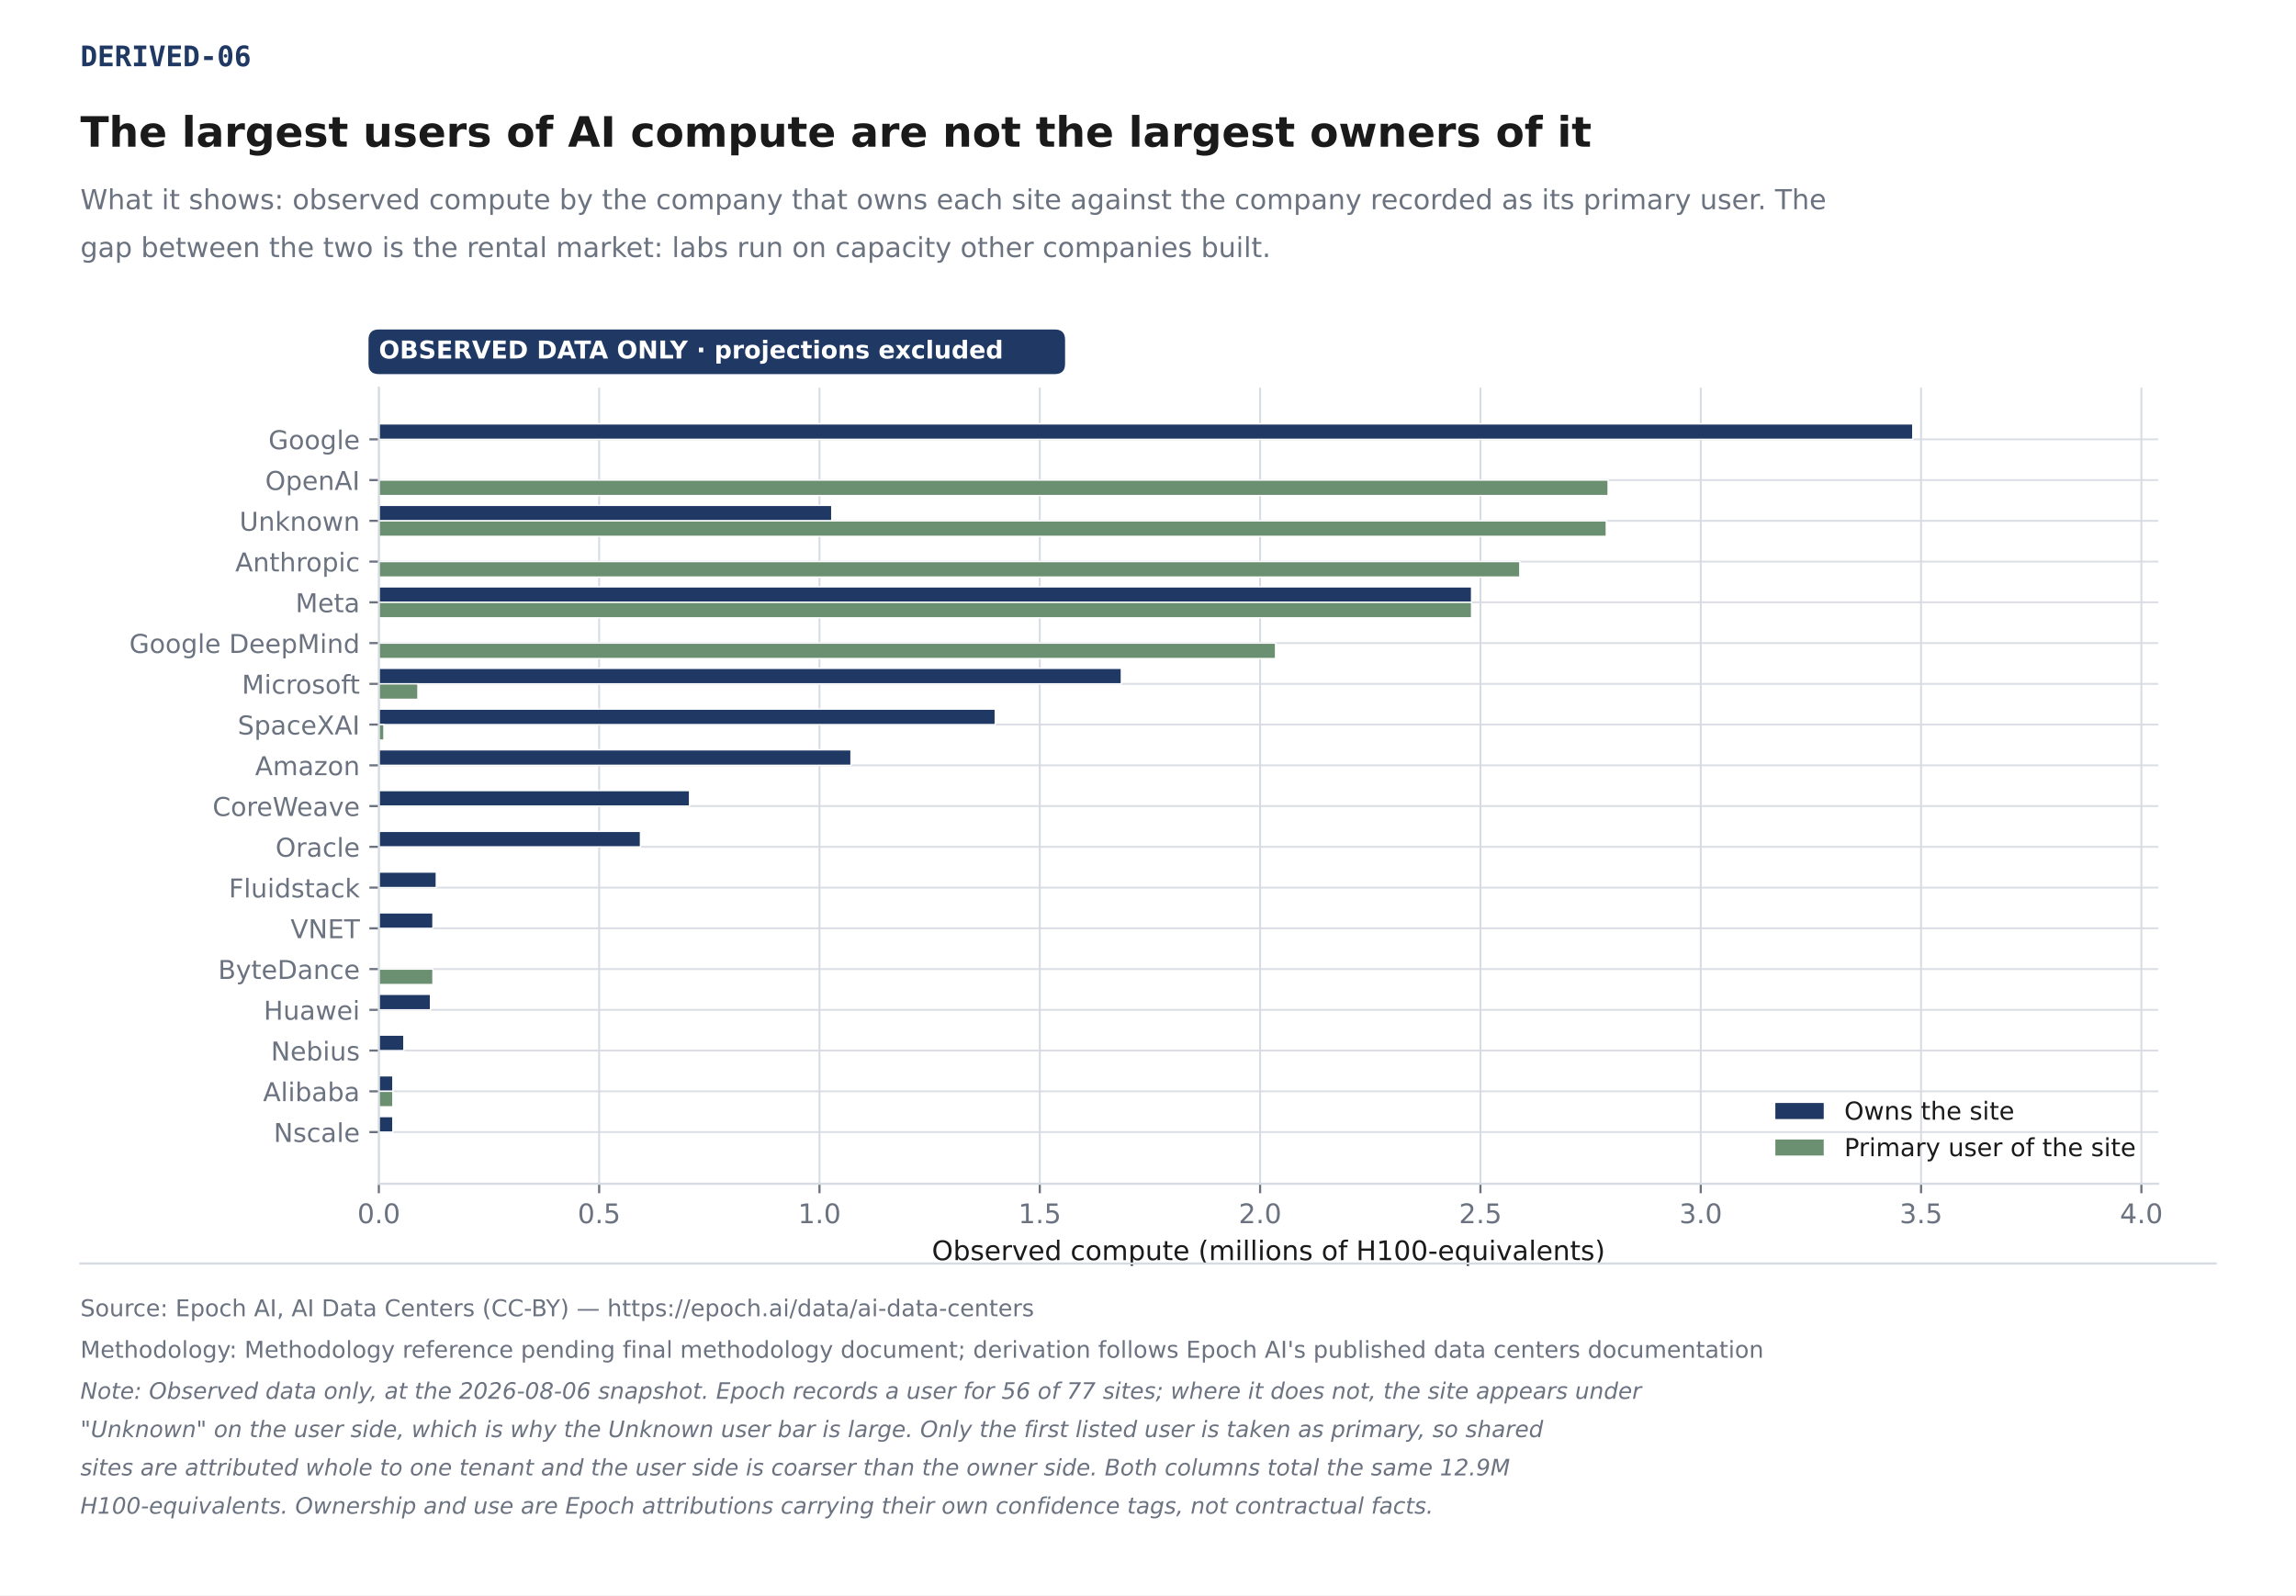
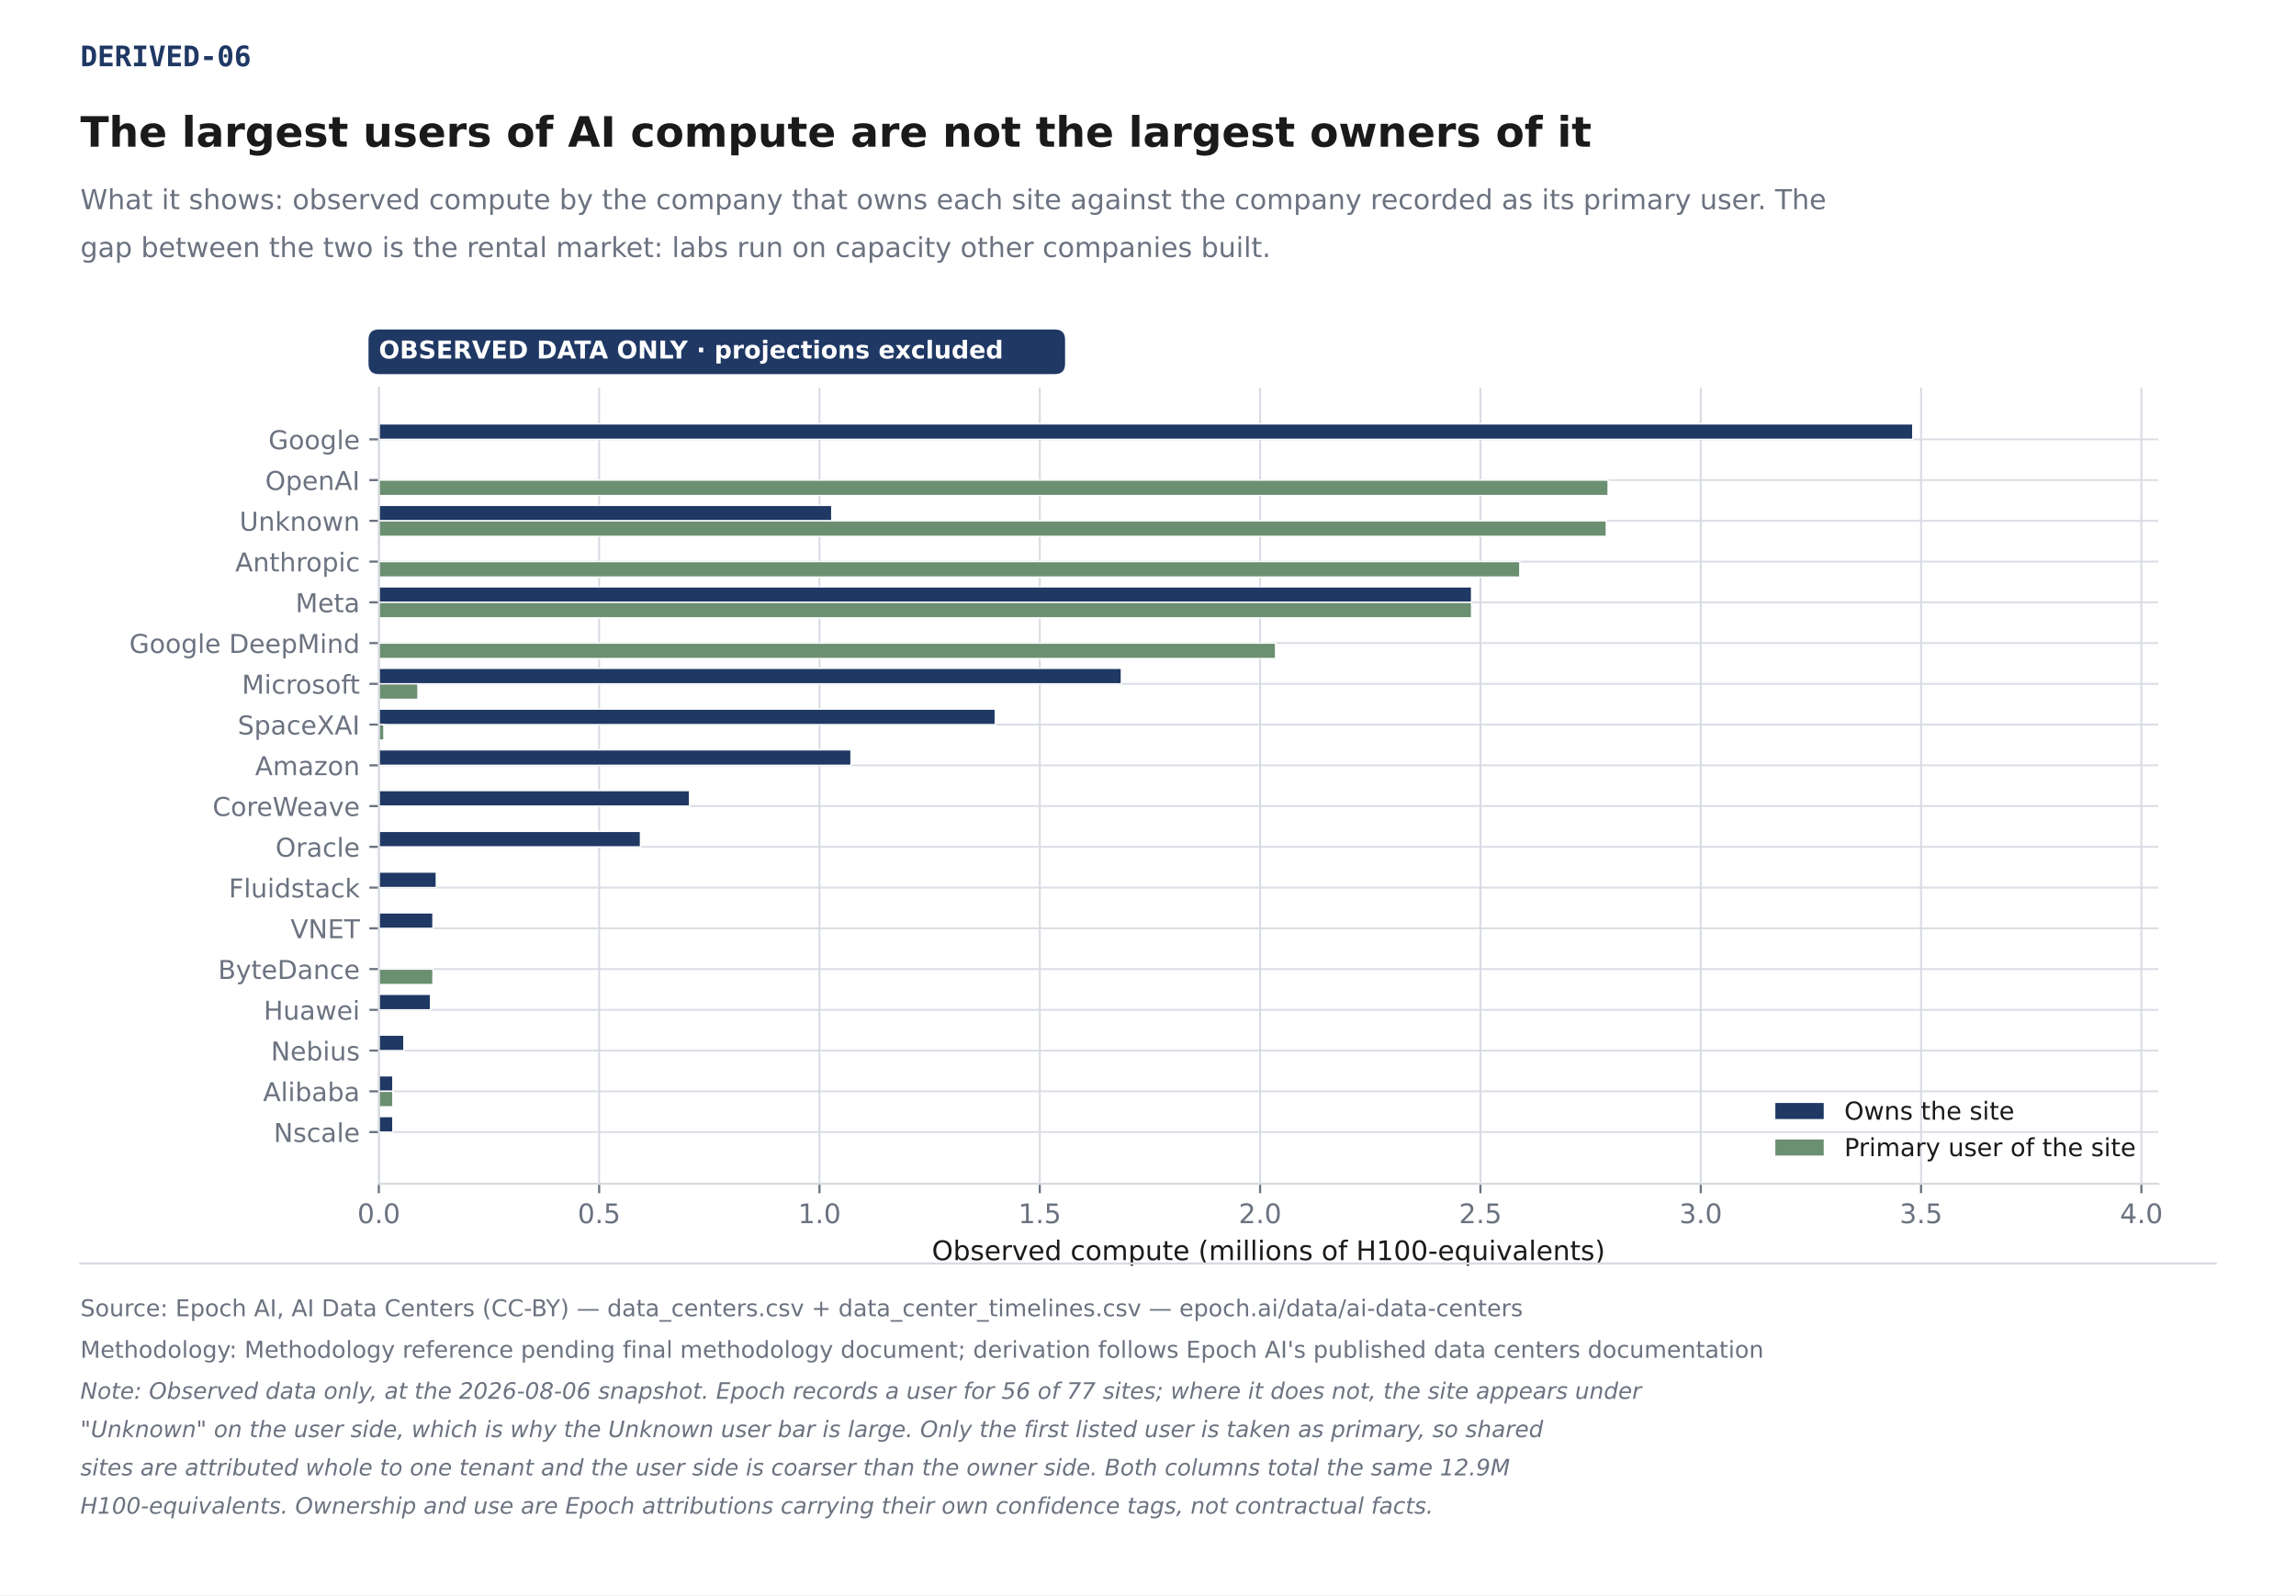
<svg xmlns="http://www.w3.org/2000/svg" xmlns:xlink="http://www.w3.org/1999/xlink" width="849.6pt" height="590.4pt" viewBox="0 0 849.6 590.4" version="1.1">
  <defs>
    <style type="text/css">*{stroke-linejoin: round; stroke-linecap: butt}</style>
  </defs>
  <g id="figure_1">
    <g id="patch_1">
      <path d="M 0 590.4  L 849.6 590.4  L 849.6 0  L 0 0  z " style="fill: #ffffff" />
    </g>
    <g id="axes_1">
      <g id="patch_2">
        <path d="M 140.184 438.077  L 798.624 438.077  L 798.624 143.467  L 140.184 143.467  z " style="fill: #ffffff" />
      </g>
      <g id="matplotlib.axis_1">
        <g id="xtick_1">
          <g id="line2d_1">
            <path d="M 140.184 438.077  L 140.184 143.467  " clip-path="url(#p15b3610a5f)" style="fill: none; stroke: #d7dbe2; stroke-width: 0.7; stroke-linecap: square" />
          </g>
          <g id="line2d_2">
            <defs>
              <path id="ma3a00a99b0" d="M 0 0  L 0 3.5  " style="stroke: #6b7280; stroke-width: 0.8" />
            </defs>
            <g>
              <use xlink:href="#ma3a00a99b0" x="140.184" y="438.077" style="fill: #6b7280; stroke: #6b7280; stroke-width: 0.8" />
            </g>
          </g>
          <g id="text_1">
            <text style="fill: #6b7280; font: 10px 'DejaVu Sans', 'Arial', 'Helvetica', sans-serif; text-anchor: middle" x="140.184" y="452.675" transform="rotate(-0 140.184 452.6752)">0.0</text>
          </g>
        </g>
        <g id="xtick_2">
          <g id="line2d_3">
            <path d="M 221.709 438.077  L 221.709 143.467  " clip-path="url(#p15b3610a5f)" style="fill: none; stroke: #d7dbe2; stroke-width: 0.7; stroke-linecap: square" />
          </g>
          <g id="line2d_4">
            <g>
              <use xlink:href="#ma3a00a99b0" x="221.709" y="438.077" style="fill: #6b7280; stroke: #6b7280; stroke-width: 0.8" />
            </g>
          </g>
          <g id="text_2">
            <text style="fill: #6b7280; font: 10px 'DejaVu Sans', 'Arial', 'Helvetica', sans-serif; text-anchor: middle" x="221.709" y="452.675" transform="rotate(-0 221.7094 452.6752)">0.5</text>
          </g>
        </g>
        <g id="xtick_3">
          <g id="line2d_5">
            <path d="M 303.235 438.077  L 303.235 143.467  " clip-path="url(#p15b3610a5f)" style="fill: none; stroke: #d7dbe2; stroke-width: 0.7; stroke-linecap: square" />
          </g>
          <g id="line2d_6">
            <g>
              <use xlink:href="#ma3a00a99b0" x="303.235" y="438.077" style="fill: #6b7280; stroke: #6b7280; stroke-width: 0.8" />
            </g>
          </g>
          <g id="text_3">
            <text style="fill: #6b7280; font: 10px 'DejaVu Sans', 'Arial', 'Helvetica', sans-serif; text-anchor: middle" x="303.235" y="452.675" transform="rotate(-0 303.2348 452.6752)">1.0</text>
          </g>
        </g>
        <g id="xtick_4">
          <g id="line2d_7">
            <path d="M 384.76 438.077  L 384.76 143.467  " clip-path="url(#p15b3610a5f)" style="fill: none; stroke: #d7dbe2; stroke-width: 0.7; stroke-linecap: square" />
          </g>
          <g id="line2d_8">
            <g>
              <use xlink:href="#ma3a00a99b0" x="384.76" y="438.077" style="fill: #6b7280; stroke: #6b7280; stroke-width: 0.8" />
            </g>
          </g>
          <g id="text_4">
            <text style="fill: #6b7280; font: 10px 'DejaVu Sans', 'Arial', 'Helvetica', sans-serif; text-anchor: middle" x="384.76" y="452.675" transform="rotate(-0 384.7603 452.6752)">1.5</text>
          </g>
        </g>
        <g id="xtick_5">
          <g id="line2d_9">
            <path d="M 466.286 438.077  L 466.286 143.467  " clip-path="url(#p15b3610a5f)" style="fill: none; stroke: #d7dbe2; stroke-width: 0.7; stroke-linecap: square" />
          </g>
          <g id="line2d_10">
            <g>
              <use xlink:href="#ma3a00a99b0" x="466.286" y="438.077" style="fill: #6b7280; stroke: #6b7280; stroke-width: 0.8" />
            </g>
          </g>
          <g id="text_5">
            <text style="fill: #6b7280; font: 10px 'DejaVu Sans', 'Arial', 'Helvetica', sans-serif; text-anchor: middle" x="466.286" y="452.675" transform="rotate(-0 466.2857 452.6752)">2.0</text>
          </g>
        </g>
        <g id="xtick_6">
          <g id="line2d_11">
            <path d="M 547.811 438.077  L 547.811 143.467  " clip-path="url(#p15b3610a5f)" style="fill: none; stroke: #d7dbe2; stroke-width: 0.7; stroke-linecap: square" />
          </g>
          <g id="line2d_12">
            <g>
              <use xlink:href="#ma3a00a99b0" x="547.811" y="438.077" style="fill: #6b7280; stroke: #6b7280; stroke-width: 0.8" />
            </g>
          </g>
          <g id="text_6">
            <text style="fill: #6b7280; font: 10px 'DejaVu Sans', 'Arial', 'Helvetica', sans-serif; text-anchor: middle" x="547.811" y="452.675" transform="rotate(-0 547.8111 452.6752)">2.5</text>
          </g>
        </g>
        <g id="xtick_7">
          <g id="line2d_13">
            <path d="M 629.337 438.077  L 629.337 143.467  " clip-path="url(#p15b3610a5f)" style="fill: none; stroke: #d7dbe2; stroke-width: 0.7; stroke-linecap: square" />
          </g>
          <g id="line2d_14">
            <g>
              <use xlink:href="#ma3a00a99b0" x="629.337" y="438.077" style="fill: #6b7280; stroke: #6b7280; stroke-width: 0.8" />
            </g>
          </g>
          <g id="text_7">
            <text style="fill: #6b7280; font: 10px 'DejaVu Sans', 'Arial', 'Helvetica', sans-serif; text-anchor: middle" x="629.337" y="452.675" transform="rotate(-0 629.3365 452.6752)">3.0</text>
          </g>
        </g>
        <g id="xtick_8">
          <g id="line2d_15">
            <path d="M 710.862 438.077  L 710.862 143.467  " clip-path="url(#p15b3610a5f)" style="fill: none; stroke: #d7dbe2; stroke-width: 0.7; stroke-linecap: square" />
          </g>
          <g id="line2d_16">
            <g>
              <use xlink:href="#ma3a00a99b0" x="710.862" y="438.077" style="fill: #6b7280; stroke: #6b7280; stroke-width: 0.8" />
            </g>
          </g>
          <g id="text_8">
            <text style="fill: #6b7280; font: 10px 'DejaVu Sans', 'Arial', 'Helvetica', sans-serif; text-anchor: middle" x="710.862" y="452.675" transform="rotate(-0 710.862 452.6752)">3.5</text>
          </g>
        </g>
        <g id="xtick_9">
          <g id="line2d_17">
            <path d="M 792.387 438.077  L 792.387 143.467  " clip-path="url(#p15b3610a5f)" style="fill: none; stroke: #d7dbe2; stroke-width: 0.7; stroke-linecap: square" />
          </g>
          <g id="line2d_18">
            <g>
              <use xlink:href="#ma3a00a99b0" x="792.387" y="438.077" style="fill: #6b7280; stroke: #6b7280; stroke-width: 0.8" />
            </g>
          </g>
          <g id="text_9">
            <text style="fill: #6b7280; font: 10px 'DejaVu Sans', 'Arial', 'Helvetica', sans-serif; text-anchor: middle" x="792.387" y="452.675" transform="rotate(-0 792.3874 452.6752)">4.0</text>
          </g>
        </g>
        <g id="text_10">
          <text style="fill: #1a1a1a; font: 10px 'DejaVu Sans', 'Arial', 'Helvetica', sans-serif; text-anchor: middle" x="469.404" y="466.353" transform="rotate(-0 469.404 466.3534)">Observed compute (millions of H100-equivalents)</text>
        </g>
      </g>
      <g id="matplotlib.axis_2">
        <g id="ytick_1">
          <g id="line2d_19">
            <path d="M 140.184 162.589  L 798.624 162.589  " clip-path="url(#p15b3610a5f)" style="fill: none; stroke: #d7dbe2; stroke-opacity: 0.9; stroke-width: 0.7; stroke-linecap: square" />
          </g>
          <g id="line2d_20">
            <defs>
              <path id="mdfe75e7a28" d="M 0 0  L -3.5 0  " style="stroke: #6b7280; stroke-width: 0.8" />
            </defs>
            <g>
              <use xlink:href="#mdfe75e7a28" x="140.184" y="162.589" style="fill: #6b7280; stroke: #6b7280; stroke-width: 0.8" />
            </g>
          </g>
          <g id="text_11">
            <text style="fill: #6b7280; font: 9.6px 'DejaVu Sans', 'Arial', 'Helvetica', sans-serif; text-anchor: end" x="133.184" y="166.236" transform="rotate(-0 133.184 166.2363)">Google</text>
          </g>
        </g>
        <g id="ytick_2">
          <g id="line2d_21">
            <path d="M 140.184 177.669  L 798.624 177.669  " clip-path="url(#p15b3610a5f)" style="fill: none; stroke: #d7dbe2; stroke-opacity: 0.9; stroke-width: 0.7; stroke-linecap: square" />
          </g>
          <g id="line2d_22">
            <g>
              <use xlink:href="#mdfe75e7a28" x="140.184" y="177.669" style="fill: #6b7280; stroke: #6b7280; stroke-width: 0.8" />
            </g>
          </g>
          <g id="text_12">
            <text style="fill: #6b7280; font: 9.6px 'DejaVu Sans', 'Arial', 'Helvetica', sans-serif; text-anchor: end" x="133.184" y="181.317" transform="rotate(-0 133.184 181.3167)">OpenAI</text>
          </g>
        </g>
        <g id="ytick_3">
          <g id="line2d_23">
            <path d="M 140.184 192.75  L 798.624 192.75  " clip-path="url(#p15b3610a5f)" style="fill: none; stroke: #d7dbe2; stroke-opacity: 0.9; stroke-width: 0.7; stroke-linecap: square" />
          </g>
          <g id="line2d_24">
            <g>
              <use xlink:href="#mdfe75e7a28" x="140.184" y="192.75" style="fill: #6b7280; stroke: #6b7280; stroke-width: 0.8" />
            </g>
          </g>
          <g id="text_13">
            <text style="fill: #6b7280; font: 9.6px 'DejaVu Sans', 'Arial', 'Helvetica', sans-serif; text-anchor: end" x="133.184" y="196.397" transform="rotate(-0 133.184 196.397)">Unknown</text>
          </g>
        </g>
        <g id="ytick_4">
          <g id="line2d_25">
            <path d="M 140.184 207.83  L 798.624 207.83  " clip-path="url(#p15b3610a5f)" style="fill: none; stroke: #d7dbe2; stroke-opacity: 0.9; stroke-width: 0.7; stroke-linecap: square" />
          </g>
          <g id="line2d_26">
            <g>
              <use xlink:href="#mdfe75e7a28" x="140.184" y="207.83" style="fill: #6b7280; stroke: #6b7280; stroke-width: 0.8" />
            </g>
          </g>
          <g id="text_14">
            <text style="fill: #6b7280; font: 9.6px 'DejaVu Sans', 'Arial', 'Helvetica', sans-serif; text-anchor: end" x="133.184" y="211.477" transform="rotate(-0 133.184 211.4774)">Anthropic</text>
          </g>
        </g>
        <g id="ytick_5">
          <g id="line2d_27">
            <path d="M 140.184 222.91  L 798.624 222.91  " clip-path="url(#p15b3610a5f)" style="fill: none; stroke: #d7dbe2; stroke-opacity: 0.9; stroke-width: 0.7; stroke-linecap: square" />
          </g>
          <g id="line2d_28">
            <g>
              <use xlink:href="#mdfe75e7a28" x="140.184" y="222.91" style="fill: #6b7280; stroke: #6b7280; stroke-width: 0.8" />
            </g>
          </g>
          <g id="text_15">
            <text style="fill: #6b7280; font: 9.6px 'DejaVu Sans', 'Arial', 'Helvetica', sans-serif; text-anchor: end" x="133.184" y="226.558" transform="rotate(-0 133.184 226.5577)">Meta</text>
          </g>
        </g>
        <g id="ytick_6">
          <g id="line2d_29">
            <path d="M 140.184 237.991  L 798.624 237.991  " clip-path="url(#p15b3610a5f)" style="fill: none; stroke: #d7dbe2; stroke-opacity: 0.9; stroke-width: 0.7; stroke-linecap: square" />
          </g>
          <g id="line2d_30">
            <g>
              <use xlink:href="#mdfe75e7a28" x="140.184" y="237.991" style="fill: #6b7280; stroke: #6b7280; stroke-width: 0.8" />
            </g>
          </g>
          <g id="text_16">
            <text style="fill: #6b7280; font: 9.6px 'DejaVu Sans', 'Arial', 'Helvetica', sans-serif; text-anchor: end" x="133.184" y="241.638" transform="rotate(-0 133.184 241.638)">Google DeepMind</text>
          </g>
        </g>
        <g id="ytick_7">
          <g id="line2d_31">
            <path d="M 140.184 253.071  L 798.624 253.071  " clip-path="url(#p15b3610a5f)" style="fill: none; stroke: #d7dbe2; stroke-opacity: 0.9; stroke-width: 0.7; stroke-linecap: square" />
          </g>
          <g id="line2d_32">
            <g>
              <use xlink:href="#mdfe75e7a28" x="140.184" y="253.071" style="fill: #6b7280; stroke: #6b7280; stroke-width: 0.8" />
            </g>
          </g>
          <g id="text_17">
            <text style="fill: #6b7280; font: 9.6px 'DejaVu Sans', 'Arial', 'Helvetica', sans-serif; text-anchor: end" x="133.184" y="256.718" transform="rotate(-0 133.184 256.7184)">Microsoft</text>
          </g>
        </g>
        <g id="ytick_8">
          <g id="line2d_33">
            <path d="M 140.184 268.151  L 798.624 268.151  " clip-path="url(#p15b3610a5f)" style="fill: none; stroke: #d7dbe2; stroke-opacity: 0.9; stroke-width: 0.7; stroke-linecap: square" />
          </g>
          <g id="line2d_34">
            <g>
              <use xlink:href="#mdfe75e7a28" x="140.184" y="268.151" style="fill: #6b7280; stroke: #6b7280; stroke-width: 0.8" />
            </g>
          </g>
          <g id="text_18">
            <text style="fill: #6b7280; font: 9.6px 'DejaVu Sans', 'Arial', 'Helvetica', sans-serif; text-anchor: end" x="133.184" y="271.799" transform="rotate(-0 133.184 271.7987)">SpaceXAI</text>
          </g>
        </g>
        <g id="ytick_9">
          <g id="line2d_35">
            <path d="M 140.184 283.232  L 798.624 283.232  " clip-path="url(#p15b3610a5f)" style="fill: none; stroke: #d7dbe2; stroke-opacity: 0.9; stroke-width: 0.7; stroke-linecap: square" />
          </g>
          <g id="line2d_36">
            <g>
              <use xlink:href="#mdfe75e7a28" x="140.184" y="283.232" style="fill: #6b7280; stroke: #6b7280; stroke-width: 0.8" />
            </g>
          </g>
          <g id="text_19">
            <text style="fill: #6b7280; font: 9.6px 'DejaVu Sans', 'Arial', 'Helvetica', sans-serif; text-anchor: end" x="133.184" y="286.879" transform="rotate(-0 133.184 286.8791)">Amazon</text>
          </g>
        </g>
        <g id="ytick_10">
          <g id="line2d_37">
            <path d="M 140.184 298.312  L 798.624 298.312  " clip-path="url(#p15b3610a5f)" style="fill: none; stroke: #d7dbe2; stroke-opacity: 0.9; stroke-width: 0.7; stroke-linecap: square" />
          </g>
          <g id="line2d_38">
            <g>
              <use xlink:href="#mdfe75e7a28" x="140.184" y="298.312" style="fill: #6b7280; stroke: #6b7280; stroke-width: 0.8" />
            </g>
          </g>
          <g id="text_20">
            <text style="fill: #6b7280; font: 9.6px 'DejaVu Sans', 'Arial', 'Helvetica', sans-serif; text-anchor: end" x="133.184" y="301.959" transform="rotate(-0 133.184 301.9594)">CoreWeave</text>
          </g>
        </g>
        <g id="ytick_11">
          <g id="line2d_39">
            <path d="M 140.184 313.393  L 798.624 313.393  " clip-path="url(#p15b3610a5f)" style="fill: none; stroke: #d7dbe2; stroke-opacity: 0.9; stroke-width: 0.7; stroke-linecap: square" />
          </g>
          <g id="line2d_40">
            <g>
              <use xlink:href="#mdfe75e7a28" x="140.184" y="313.393" style="fill: #6b7280; stroke: #6b7280; stroke-width: 0.8" />
            </g>
          </g>
          <g id="text_21">
            <text style="fill: #6b7280; font: 9.6px 'DejaVu Sans', 'Arial', 'Helvetica', sans-serif; text-anchor: end" x="133.184" y="317.04" transform="rotate(-0 133.184 317.0398)">Oracle</text>
          </g>
        </g>
        <g id="ytick_12">
          <g id="line2d_41">
            <path d="M 140.184 328.473  L 798.624 328.473  " clip-path="url(#p15b3610a5f)" style="fill: none; stroke: #d7dbe2; stroke-opacity: 0.9; stroke-width: 0.7; stroke-linecap: square" />
          </g>
          <g id="line2d_42">
            <g>
              <use xlink:href="#mdfe75e7a28" x="140.184" y="328.473" style="fill: #6b7280; stroke: #6b7280; stroke-width: 0.8" />
            </g>
          </g>
          <g id="text_22">
            <text style="fill: #6b7280; font: 9.6px 'DejaVu Sans', 'Arial', 'Helvetica', sans-serif; text-anchor: end" x="133.184" y="332.12" transform="rotate(-0 133.184 332.1201)">Fluidstack</text>
          </g>
        </g>
        <g id="ytick_13">
          <g id="line2d_43">
            <path d="M 140.184 343.553  L 798.624 343.553  " clip-path="url(#p15b3610a5f)" style="fill: none; stroke: #d7dbe2; stroke-opacity: 0.9; stroke-width: 0.7; stroke-linecap: square" />
          </g>
          <g id="line2d_44">
            <g>
              <use xlink:href="#mdfe75e7a28" x="140.184" y="343.553" style="fill: #6b7280; stroke: #6b7280; stroke-width: 0.8" />
            </g>
          </g>
          <g id="text_23">
            <text style="fill: #6b7280; font: 9.6px 'DejaVu Sans', 'Arial', 'Helvetica', sans-serif; text-anchor: end" x="133.184" y="347.2" transform="rotate(-0 133.184 347.2005)">VNET</text>
          </g>
        </g>
        <g id="ytick_14">
          <g id="line2d_45">
            <path d="M 140.184 358.634  L 798.624 358.634  " clip-path="url(#p15b3610a5f)" style="fill: none; stroke: #d7dbe2; stroke-opacity: 0.9; stroke-width: 0.7; stroke-linecap: square" />
          </g>
          <g id="line2d_46">
            <g>
              <use xlink:href="#mdfe75e7a28" x="140.184" y="358.634" style="fill: #6b7280; stroke: #6b7280; stroke-width: 0.8" />
            </g>
          </g>
          <g id="text_24">
            <text style="fill: #6b7280; font: 9.6px 'DejaVu Sans', 'Arial', 'Helvetica', sans-serif; text-anchor: end" x="133.184" y="362.281" transform="rotate(-0 133.184 362.2808)">ByteDance</text>
          </g>
        </g>
        <g id="ytick_15">
          <g id="line2d_47">
            <path d="M 140.184 373.714  L 798.624 373.714  " clip-path="url(#p15b3610a5f)" style="fill: none; stroke: #d7dbe2; stroke-opacity: 0.9; stroke-width: 0.7; stroke-linecap: square" />
          </g>
          <g id="line2d_48">
            <g>
              <use xlink:href="#mdfe75e7a28" x="140.184" y="373.714" style="fill: #6b7280; stroke: #6b7280; stroke-width: 0.8" />
            </g>
          </g>
          <g id="text_25">
            <text style="fill: #6b7280; font: 9.6px 'DejaVu Sans', 'Arial', 'Helvetica', sans-serif; text-anchor: end" x="133.184" y="377.361" transform="rotate(-0 133.184 377.3611)">Huawei</text>
          </g>
        </g>
        <g id="ytick_16">
          <g id="line2d_49">
            <path d="M 140.184 388.794  L 798.624 388.794  " clip-path="url(#p15b3610a5f)" style="fill: none; stroke: #d7dbe2; stroke-opacity: 0.9; stroke-width: 0.7; stroke-linecap: square" />
          </g>
          <g id="line2d_50">
            <g>
              <use xlink:href="#mdfe75e7a28" x="140.184" y="388.794" style="fill: #6b7280; stroke: #6b7280; stroke-width: 0.8" />
            </g>
          </g>
          <g id="text_26">
            <text style="fill: #6b7280; font: 9.6px 'DejaVu Sans', 'Arial', 'Helvetica', sans-serif; text-anchor: end" x="133.184" y="392.441" transform="rotate(-0 133.184 392.4415)">Nebius</text>
          </g>
        </g>
        <g id="ytick_17">
          <g id="line2d_51">
            <path d="M 140.184 403.875  L 798.624 403.875  " clip-path="url(#p15b3610a5f)" style="fill: none; stroke: #d7dbe2; stroke-opacity: 0.9; stroke-width: 0.7; stroke-linecap: square" />
          </g>
          <g id="line2d_52">
            <g>
              <use xlink:href="#mdfe75e7a28" x="140.184" y="403.875" style="fill: #6b7280; stroke: #6b7280; stroke-width: 0.8" />
            </g>
          </g>
          <g id="text_27">
            <text style="fill: #6b7280; font: 9.6px 'DejaVu Sans', 'Arial', 'Helvetica', sans-serif; text-anchor: end" x="133.184" y="407.522" transform="rotate(-0 133.184 407.5218)">Alibaba</text>
          </g>
        </g>
        <g id="ytick_18">
          <g id="line2d_53">
            <path d="M 140.184 418.955  L 798.624 418.955  " clip-path="url(#p15b3610a5f)" style="fill: none; stroke: #d7dbe2; stroke-opacity: 0.9; stroke-width: 0.7; stroke-linecap: square" />
          </g>
          <g id="line2d_54">
            <g>
              <use xlink:href="#mdfe75e7a28" x="140.184" y="418.955" style="fill: #6b7280; stroke: #6b7280; stroke-width: 0.8" />
            </g>
          </g>
          <g id="text_28">
            <text style="fill: #6b7280; font: 9.6px 'DejaVu Sans', 'Arial', 'Helvetica', sans-serif; text-anchor: end" x="133.184" y="422.602" transform="rotate(-0 133.184 422.6022)">Nscale</text>
          </g>
        </g>
      </g>
      <g id="patch_3">
        <path d="M 140.184 162.589  L 707.805 162.589  L 707.805 156.859  L 140.184 156.859  z " clip-path="url(#p15b3610a5f)" style="fill: #1f3864; stroke: #ffffff; stroke-width: 0.5; stroke-linejoin: miter" />
      </g>
      <g id="patch_4">
        <path d="M 140.184 177.669  L 140.184 177.669  L 140.184 171.939  L 140.184 171.939  z " clip-path="url(#p15b3610a5f)" style="fill: #1f3864; stroke: #ffffff; stroke-width: 0.5; stroke-linejoin: miter" />
      </g>
      <g id="patch_5">
        <path d="M 140.184 192.75  L 307.793 192.75  L 307.793 187.019  L 140.184 187.019  z " clip-path="url(#p15b3610a5f)" style="fill: #1f3864; stroke: #ffffff; stroke-width: 0.5; stroke-linejoin: miter" />
      </g>
      <g id="patch_6">
        <path d="M 140.184 207.83  L 140.184 207.83  L 140.184 202.1  L 140.184 202.1  z " clip-path="url(#p15b3610a5f)" style="fill: #1f3864; stroke: #ffffff; stroke-width: 0.5; stroke-linejoin: miter" />
      </g>
      <g id="patch_7">
        <path d="M 140.184 222.91  L 544.537 222.91  L 544.537 217.18  L 140.184 217.18  z " clip-path="url(#p15b3610a5f)" style="fill: #1f3864; stroke: #ffffff; stroke-width: 0.5; stroke-linejoin: miter" />
      </g>
      <g id="patch_8">
        <path d="M 140.184 237.991  L 140.184 237.991  L 140.184 232.26  L 140.184 232.26  z " clip-path="url(#p15b3610a5f)" style="fill: #1f3864; stroke: #ffffff; stroke-width: 0.5; stroke-linejoin: miter" />
      </g>
      <g id="patch_9">
        <path d="M 140.184 253.071  L 414.939 253.071  L 414.939 247.341  L 140.184 247.341  z " clip-path="url(#p15b3610a5f)" style="fill: #1f3864; stroke: #ffffff; stroke-width: 0.5; stroke-linejoin: miter" />
      </g>
      <g id="patch_10">
        <path d="M 140.184 268.151  L 368.282 268.151  L 368.282 262.421  L 140.184 262.421  z " clip-path="url(#p15b3610a5f)" style="fill: #1f3864; stroke: #ffffff; stroke-width: 0.5; stroke-linejoin: miter" />
      </g>
      <g id="patch_11">
        <path d="M 140.184 283.232  L 314.903 283.232  L 314.903 277.501  L 140.184 277.501  z " clip-path="url(#p15b3610a5f)" style="fill: #1f3864; stroke: #ffffff; stroke-width: 0.5; stroke-linejoin: miter" />
      </g>
      <g id="patch_12">
        <path d="M 140.184 298.312  L 255.164 298.312  L 255.164 292.582  L 140.184 292.582  z " clip-path="url(#p15b3610a5f)" style="fill: #1f3864; stroke: #ffffff; stroke-width: 0.5; stroke-linejoin: miter" />
      </g>
      <g id="patch_13">
        <path d="M 140.184 313.393  L 236.993 313.393  L 236.993 307.662  L 140.184 307.662  z " clip-path="url(#p15b3610a5f)" style="fill: #1f3864; stroke: #ffffff; stroke-width: 0.5; stroke-linejoin: miter" />
      </g>
      <g id="patch_14">
        <path d="M 140.184 328.473  L 161.441 328.473  L 161.441 322.742  L 140.184 322.742  z " clip-path="url(#p15b3610a5f)" style="fill: #1f3864; stroke: #ffffff; stroke-width: 0.5; stroke-linejoin: miter" />
      </g>
      <g id="patch_15">
        <path d="M 140.184 343.553  L 160.205 343.553  L 160.205 337.823  L 140.184 337.823  z " clip-path="url(#p15b3610a5f)" style="fill: #1f3864; stroke: #ffffff; stroke-width: 0.5; stroke-linejoin: miter" />
      </g>
      <g id="patch_16">
        <path d="M 140.184 358.634  L 140.184 358.634  L 140.184 352.903  L 140.184 352.903  z " clip-path="url(#p15b3610a5f)" style="fill: #1f3864; stroke: #ffffff; stroke-width: 0.5; stroke-linejoin: miter" />
      </g>
      <g id="patch_17">
        <path d="M 140.184 373.714  L 159.299 373.714  L 159.299 367.983  L 140.184 367.983  z " clip-path="url(#p15b3610a5f)" style="fill: #1f3864; stroke: #ffffff; stroke-width: 0.5; stroke-linejoin: miter" />
      </g>
      <g id="patch_18">
        <path d="M 140.184 388.794  L 149.453 388.794  L 149.453 383.064  L 140.184 383.064  z " clip-path="url(#p15b3610a5f)" style="fill: #1f3864; stroke: #ffffff; stroke-width: 0.5; stroke-linejoin: miter" />
      </g>
      <g id="patch_19">
        <path d="M 140.184 403.875  L 145.383 403.875  L 145.383 398.144  L 140.184 398.144  z " clip-path="url(#p15b3610a5f)" style="fill: #1f3864; stroke: #ffffff; stroke-width: 0.5; stroke-linejoin: miter" />
      </g>
      <g id="patch_20">
        <path d="M 140.184 418.955  L 145.375 418.955  L 145.375 413.224  L 140.184 413.224  z " clip-path="url(#p15b3610a5f)" style="fill: #1f3864; stroke: #ffffff; stroke-width: 0.5; stroke-linejoin: miter" />
      </g>
      <g id="patch_21">
        <path d="M 140.184 168.32  L 140.184 168.32  L 140.184 162.589  L 140.184 162.589  z " clip-path="url(#p15b3610a5f)" style="fill: #6b8f71; stroke: #ffffff; stroke-width: 0.5; stroke-linejoin: miter" />
      </g>
      <g id="patch_22">
        <path d="M 140.184 183.4  L 595.058 183.4  L 595.058 177.669  L 140.184 177.669  z " clip-path="url(#p15b3610a5f)" style="fill: #6b8f71; stroke: #ffffff; stroke-width: 0.5; stroke-linejoin: miter" />
      </g>
      <g id="patch_23">
        <path d="M 140.184 198.48  L 594.38 198.48  L 594.38 192.75  L 140.184 192.75  z " clip-path="url(#p15b3610a5f)" style="fill: #6b8f71; stroke: #ffffff; stroke-width: 0.5; stroke-linejoin: miter" />
      </g>
      <g id="patch_24">
        <path d="M 140.184 213.561  L 562.387 213.561  L 562.387 207.83  L 140.184 207.83  z " clip-path="url(#p15b3610a5f)" style="fill: #6b8f71; stroke: #ffffff; stroke-width: 0.5; stroke-linejoin: miter" />
      </g>
      <g id="patch_25">
        <path d="M 140.184 228.641  L 544.537 228.641  L 544.537 222.91  L 140.184 222.91  z " clip-path="url(#p15b3610a5f)" style="fill: #6b8f71; stroke: #ffffff; stroke-width: 0.5; stroke-linejoin: miter" />
      </g>
      <g id="patch_26">
        <path d="M 140.184 243.721  L 472.003 243.721  L 472.003 237.991  L 140.184 237.991  z " clip-path="url(#p15b3610a5f)" style="fill: #6b8f71; stroke: #ffffff; stroke-width: 0.5; stroke-linejoin: miter" />
      </g>
      <g id="patch_27">
        <path d="M 140.184 258.802  L 154.644 258.802  L 154.644 253.071  L 140.184 253.071  z " clip-path="url(#p15b3610a5f)" style="fill: #6b8f71; stroke: #ffffff; stroke-width: 0.5; stroke-linejoin: miter" />
      </g>
      <g id="patch_28">
        <path d="M 140.184 273.882  L 142.054 273.882  L 142.054 268.151  L 140.184 268.151  z " clip-path="url(#p15b3610a5f)" style="fill: #6b8f71; stroke: #ffffff; stroke-width: 0.5; stroke-linejoin: miter" />
      </g>
      <g id="patch_29">
        <path d="M 140.184 288.962  L 140.184 288.962  L 140.184 283.232  L 140.184 283.232  z " clip-path="url(#p15b3610a5f)" style="fill: #6b8f71; stroke: #ffffff; stroke-width: 0.5; stroke-linejoin: miter" />
      </g>
      <g id="patch_30">
        <path d="M 140.184 304.043  L 140.184 304.043  L 140.184 298.312  L 140.184 298.312  z " clip-path="url(#p15b3610a5f)" style="fill: #6b8f71; stroke: #ffffff; stroke-width: 0.5; stroke-linejoin: miter" />
      </g>
      <g id="patch_31">
        <path d="M 140.184 319.123  L 140.184 319.123  L 140.184 313.393  L 140.184 313.393  z " clip-path="url(#p15b3610a5f)" style="fill: #6b8f71; stroke: #ffffff; stroke-width: 0.5; stroke-linejoin: miter" />
      </g>
      <g id="patch_32">
        <path d="M 140.184 334.203  L 140.184 334.203  L 140.184 328.473  L 140.184 328.473  z " clip-path="url(#p15b3610a5f)" style="fill: #6b8f71; stroke: #ffffff; stroke-width: 0.5; stroke-linejoin: miter" />
      </g>
      <g id="patch_33">
        <path d="M 140.184 349.284  L 140.184 349.284  L 140.184 343.553  L 140.184 343.553  z " clip-path="url(#p15b3610a5f)" style="fill: #6b8f71; stroke: #ffffff; stroke-width: 0.5; stroke-linejoin: miter" />
      </g>
      <g id="patch_34">
        <path d="M 140.184 364.364  L 160.205 364.364  L 160.205 358.634  L 140.184 358.634  z " clip-path="url(#p15b3610a5f)" style="fill: #6b8f71; stroke: #ffffff; stroke-width: 0.5; stroke-linejoin: miter" />
      </g>
      <g id="patch_35">
        <path d="M 140.184 379.444  L 140.184 379.444  L 140.184 373.714  L 140.184 373.714  z " clip-path="url(#p15b3610a5f)" style="fill: #6b8f71; stroke: #ffffff; stroke-width: 0.5; stroke-linejoin: miter" />
      </g>
      <g id="patch_36">
        <path d="M 140.184 394.525  L 140.184 394.525  L 140.184 388.794  L 140.184 388.794  z " clip-path="url(#p15b3610a5f)" style="fill: #6b8f71; stroke: #ffffff; stroke-width: 0.5; stroke-linejoin: miter" />
      </g>
      <g id="patch_37">
        <path d="M 140.184 409.605  L 145.383 409.605  L 145.383 403.875  L 140.184 403.875  z " clip-path="url(#p15b3610a5f)" style="fill: #6b8f71; stroke: #ffffff; stroke-width: 0.5; stroke-linejoin: miter" />
      </g>
      <g id="patch_38">
        <path d="M 140.184 424.685  L 140.184 424.685  L 140.184 418.955  L 140.184 418.955  z " clip-path="url(#p15b3610a5f)" style="fill: #6b8f71; stroke: #ffffff; stroke-width: 0.5; stroke-linejoin: miter" />
      </g>
      <g id="patch_39">
        <path d="M 140.184 438.077  L 140.184 143.467  " style="fill: none; stroke: #d7dbe2; stroke-width: 0.8; stroke-linejoin: miter; stroke-linecap: square" />
      </g>
      <g id="patch_40">
        <path d="M 140.184 438.077  L 798.624 438.077  " style="fill: none; stroke: #d7dbe2; stroke-width: 0.8; stroke-linejoin: miter; stroke-linecap: square" />
      </g>
      <g id="legend_1">
        <g id="patch_41">
          <path d="M 656.69 414.38  L 675.09 414.38  L 675.09 407.94  L 656.69 407.94  z " style="fill: #1f3864; stroke: #ffffff; stroke-width: 0.5; stroke-linejoin: miter" />
        </g>
        <g id="text_29">
          <text style="fill: #1a1a1a; font: 9.2px 'DejaVu Sans', 'Arial', 'Helvetica', sans-serif; text-anchor: start" x="682.45" y="414.38" transform="rotate(-0 682.4496 414.3796)">Owns the site</text>
        </g>
        <g id="patch_42">
          <path d="M 656.69 427.883  L 675.09 427.883  L 675.09 421.443  L 656.69 421.443  z " style="fill: #6b8f71; stroke: #ffffff; stroke-width: 0.5; stroke-linejoin: miter" />
        </g>
        <g id="text_30">
          <text style="fill: #1a1a1a; font: 9.2px 'DejaVu Sans', 'Arial', 'Helvetica', sans-serif; text-anchor: start" x="682.45" y="427.883" transform="rotate(-0 682.4496 427.8835)">Primary user of the site</text>
        </g>
      </g>
      <g id="text_31">
        <g id="patch_43">
          <path d="M 140.184 138.451  L 390.293 138.451  Q 394.115 138.451 394.115 134.629  L 394.115 125.751  Q 394.115 121.929 390.293 121.929  L 140.184 121.929  Q 136.362 121.929 136.362 125.751  L 136.362 134.629  Q 136.362 138.451 140.184 138.451  z " style="fill: #1f3864" />
        </g>
        <text style="fill: #ffffff; font: 700 9.1px 'DejaVu Sans', 'Arial', 'Helvetica', sans-serif; text-anchor: start" x="140.184" y="132.665" transform="rotate(-0 140.184 132.6653)">  OBSERVED DATA ONLY  ·  projections excluded  </text>
      </g>
    </g>
    <g id="line2d_55">
      <path d="M 29.736 467.597  L 819.864 467.597  " style="fill: none; stroke: #d7dbe2; stroke-width: 0.8; stroke-linecap: square" />
    </g>
    <g id="text_32">
      <text style="fill: #1f3864; font: 700 10.5px 'DejaVu Sans Mono', 'Bitstream Vera Sans Mono', 'Computer Modern Typewriter', 'Andale Mono', 'Nimbus Mono L', 'Courier New', 'Courier', 'Fixed', 'Terminal', monospace; text-anchor: start" x="29.736" y="24.51" transform="rotate(-0 29.736 24.50956)">DERIVED-06</text>
    </g>
    <g id="text_33">
      <text style="fill: #1a1a1a; font: 700 15.5px 'DejaVu Sans', 'Arial', 'Helvetica', sans-serif; text-anchor: start" x="29.736" y="54.286" transform="rotate(-0 29.736 54.28638)">The largest users of AI compute are not the largest owners of it</text>
    </g>
    <g id="text_34">
      <text style="fill: #6b7280; font: 10.2px 'DejaVu Sans', 'Arial', 'Helvetica', sans-serif; text-anchor: start" x="29.736" y="77.418" transform="rotate(-0 29.736 77.41761)">What it shows: observed compute by the company that owns each site against the company recorded as its primary user. The</text>
    </g>
    <g id="text_35">
      <text style="fill: #6b7280; font: 10.2px 'DejaVu Sans', 'Arial', 'Helvetica', sans-serif; text-anchor: start" x="29.736" y="95.13" transform="rotate(-0 29.736 95.12961)">gap between the two is the rental market: labs run on capacity other companies built.</text>
    </g>
    <g id="text_36">
-       <text style="fill: #6b7280; font: 8.6px 'DejaVu Sans', 'Arial', 'Helvetica', sans-serif; text-anchor: start" x="29.736" y="487.12" transform="rotate(-0 29.736 487.1203)">Source: Epoch AI, AI Data Centers (CC-BY) — https://epoch.ai/data/ai-data-centers</text>
+       <text style="fill: #6b7280; font: 8.6px 'DejaVu Sans', 'Arial', 'Helvetica', sans-serif; text-anchor: start" x="29.736" y="487.12" transform="rotate(-0 29.736 487.1203)">Source: Epoch AI, AI Data Centers (CC-BY) — data_centers.csv + data_center_timelines.csv — epoch.ai/data/ai-data-centers</text>
    </g>
    <g id="text_37">
      <text style="fill: #6b7280; font: 8.6px 'DejaVu Sans', 'Arial', 'Helvetica', sans-serif; text-anchor: start" x="29.736" y="502.471" transform="rotate(-0 29.736 502.4707)">Methodology: Methodology reference pending final methodology document; derivation follows Epoch AI's published data centers documentation</text>
    </g>
    <g id="text_38">
      <text style="fill: #6b7280; font: italic 8.4px 'DejaVu Sans', 'Arial', 'Helvetica', sans-serif; text-anchor: start" x="29.736" y="517.669" transform="rotate(-0 29.736 517.6691)">Note: Observed data only, at the 2026-08-06 snapshot. Epoch records a user for 56 of 77 sites; where it does not, the site appears under</text>
    </g>
    <g id="text_39">
      <text style="fill: #6b7280; font: italic 8.4px 'DejaVu Sans', 'Arial', 'Helvetica', sans-serif; text-anchor: start" x="29.736" y="531.839" transform="rotate(-0 29.736 531.8387)">      "Unknown" on the user side, which is why the Unknown user bar is large. Only the first listed user is taken as primary, so shared</text>
    </g>
    <g id="text_40">
      <text style="fill: #6b7280; font: italic 8.4px 'DejaVu Sans', 'Arial', 'Helvetica', sans-serif; text-anchor: start" x="29.736" y="546.008" transform="rotate(-0 29.736 546.0083)">      sites are attributed whole to one tenant and the user side is coarser than the owner side. Both columns total the same 12.9M</text>
    </g>
    <g id="text_41">
      <text style="fill: #6b7280; font: italic 8.4px 'DejaVu Sans', 'Arial', 'Helvetica', sans-serif; text-anchor: start" x="29.736" y="560.178" transform="rotate(-0 29.736 560.1779)">      H100-equivalents. Ownership and use are Epoch attributions carrying their own confidence tags, not contractual facts.</text>
    </g>
  </g>
  <defs>
    <clipPath id="p15b3610a5f">
      <rect x="140.184" y="143.467" width="658.44" height="294.61" />
    </clipPath>
  </defs>
</svg>
